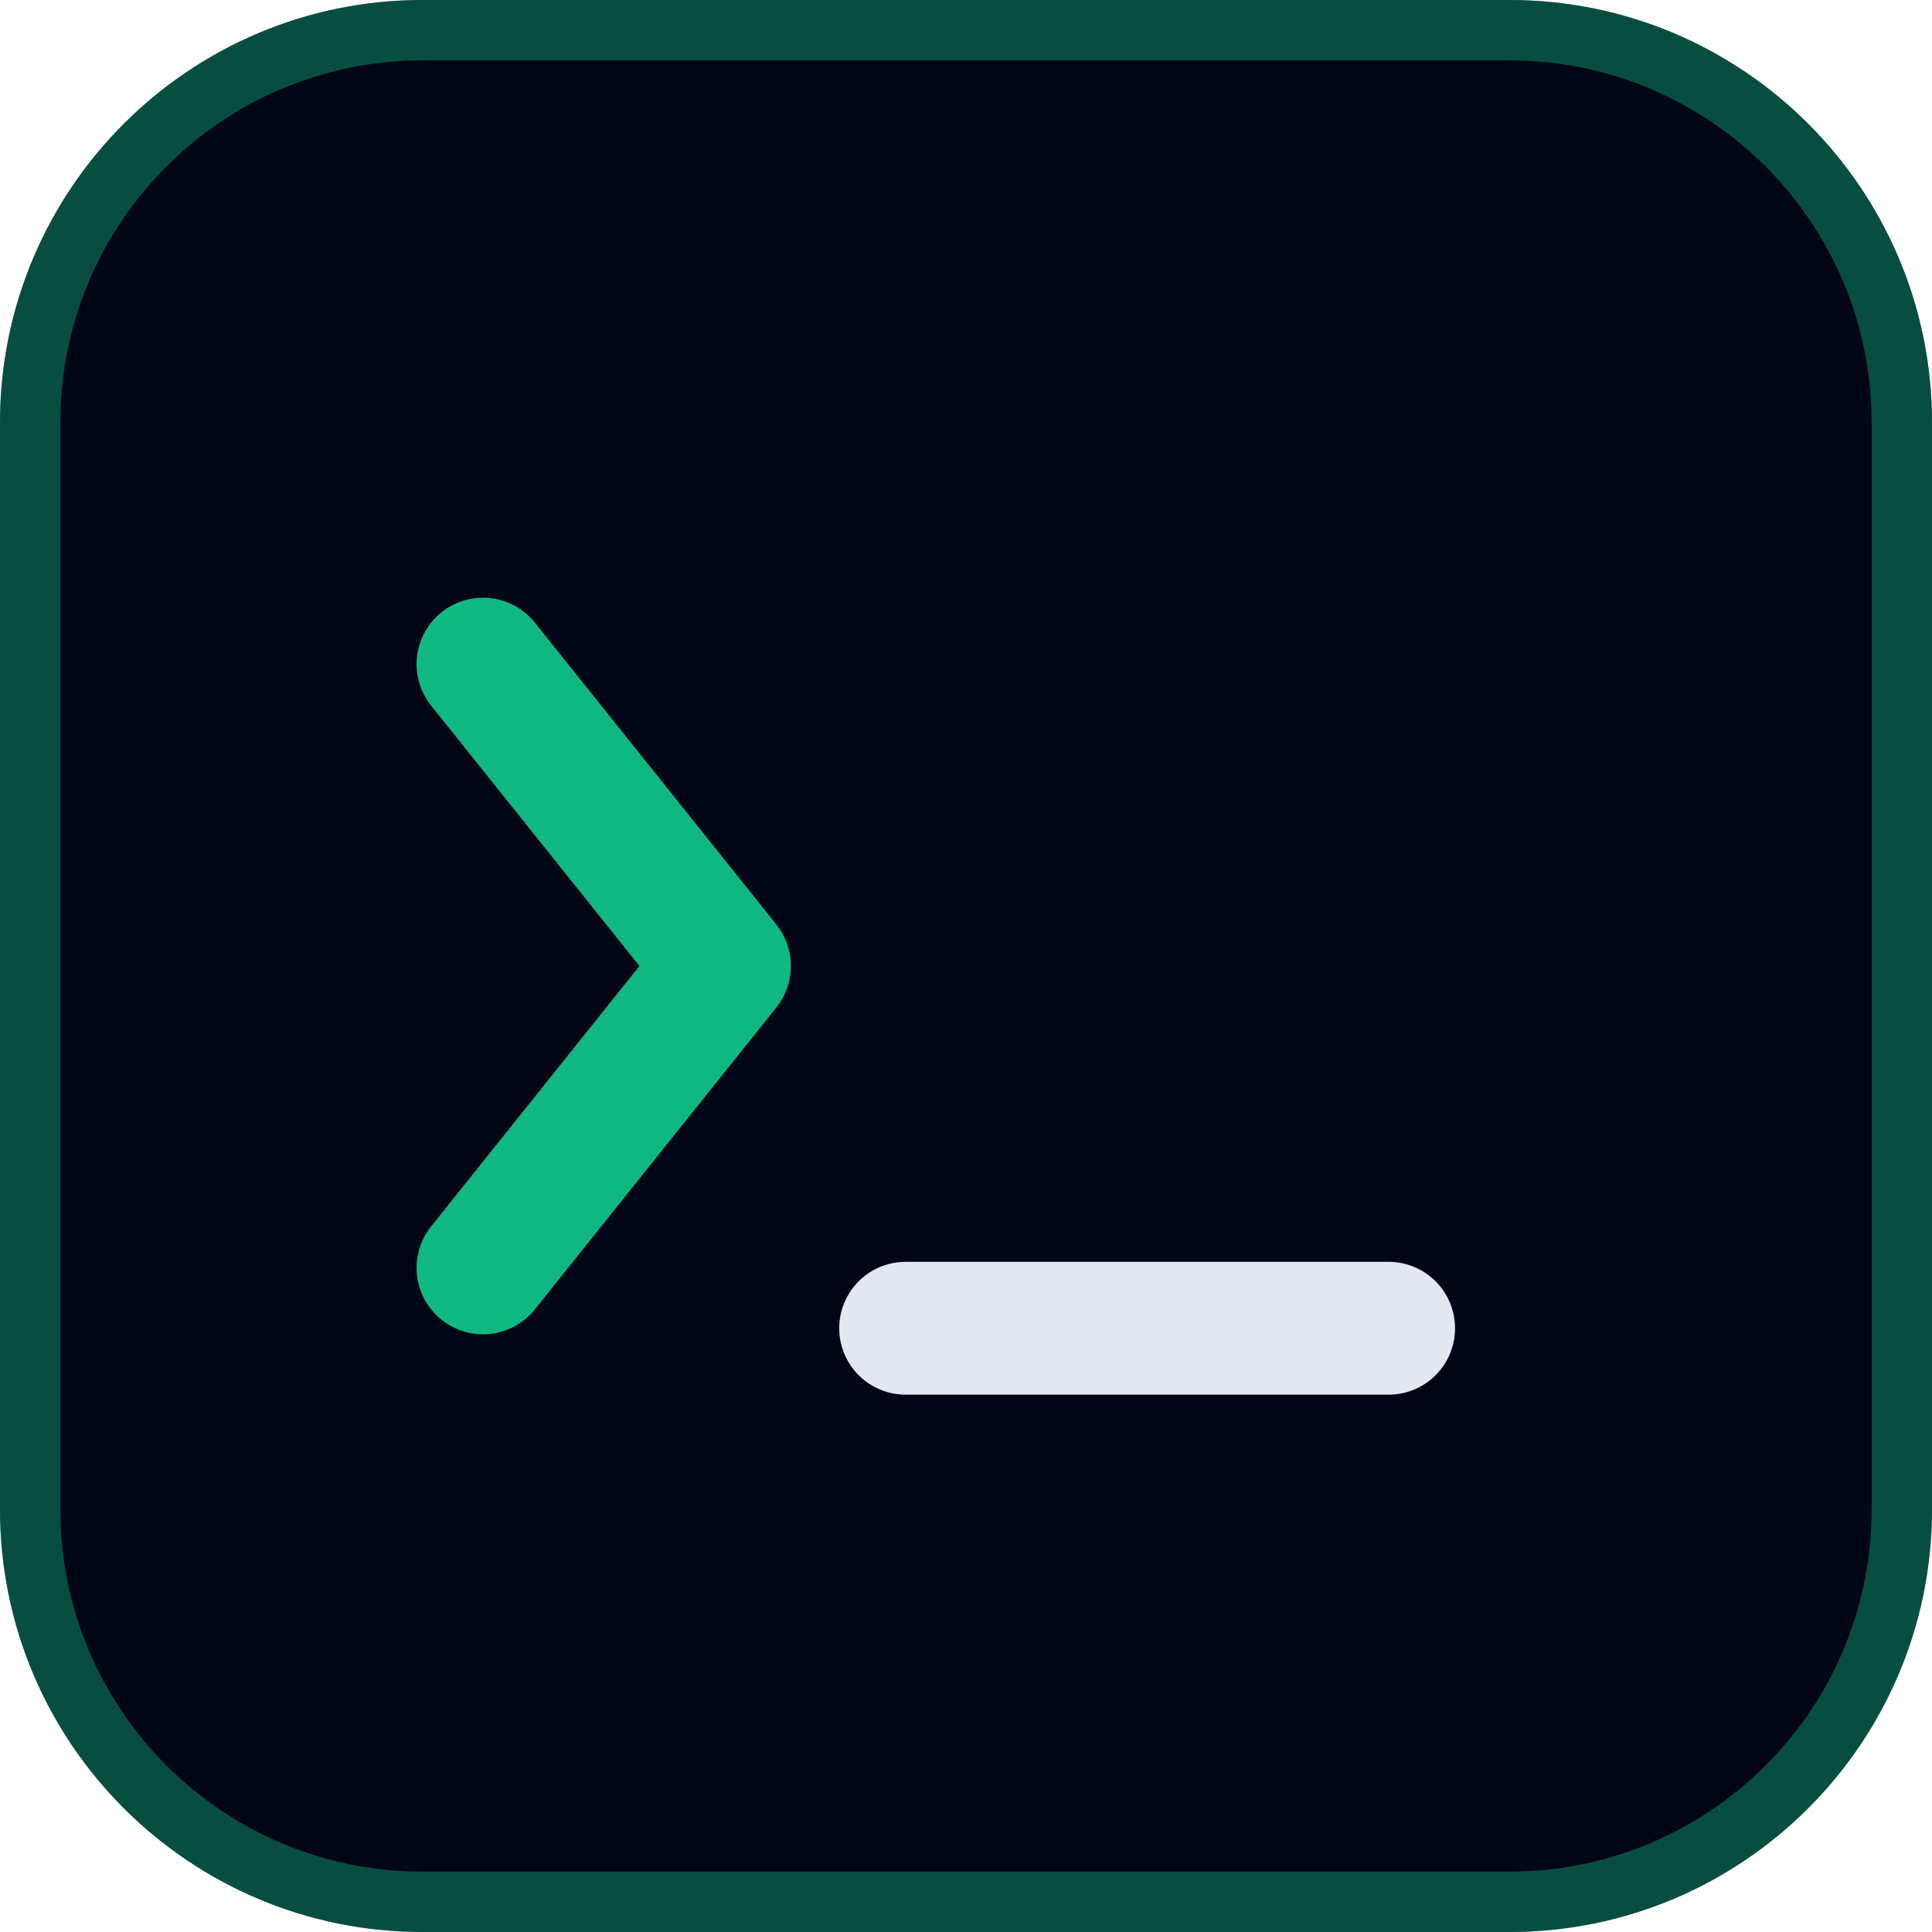
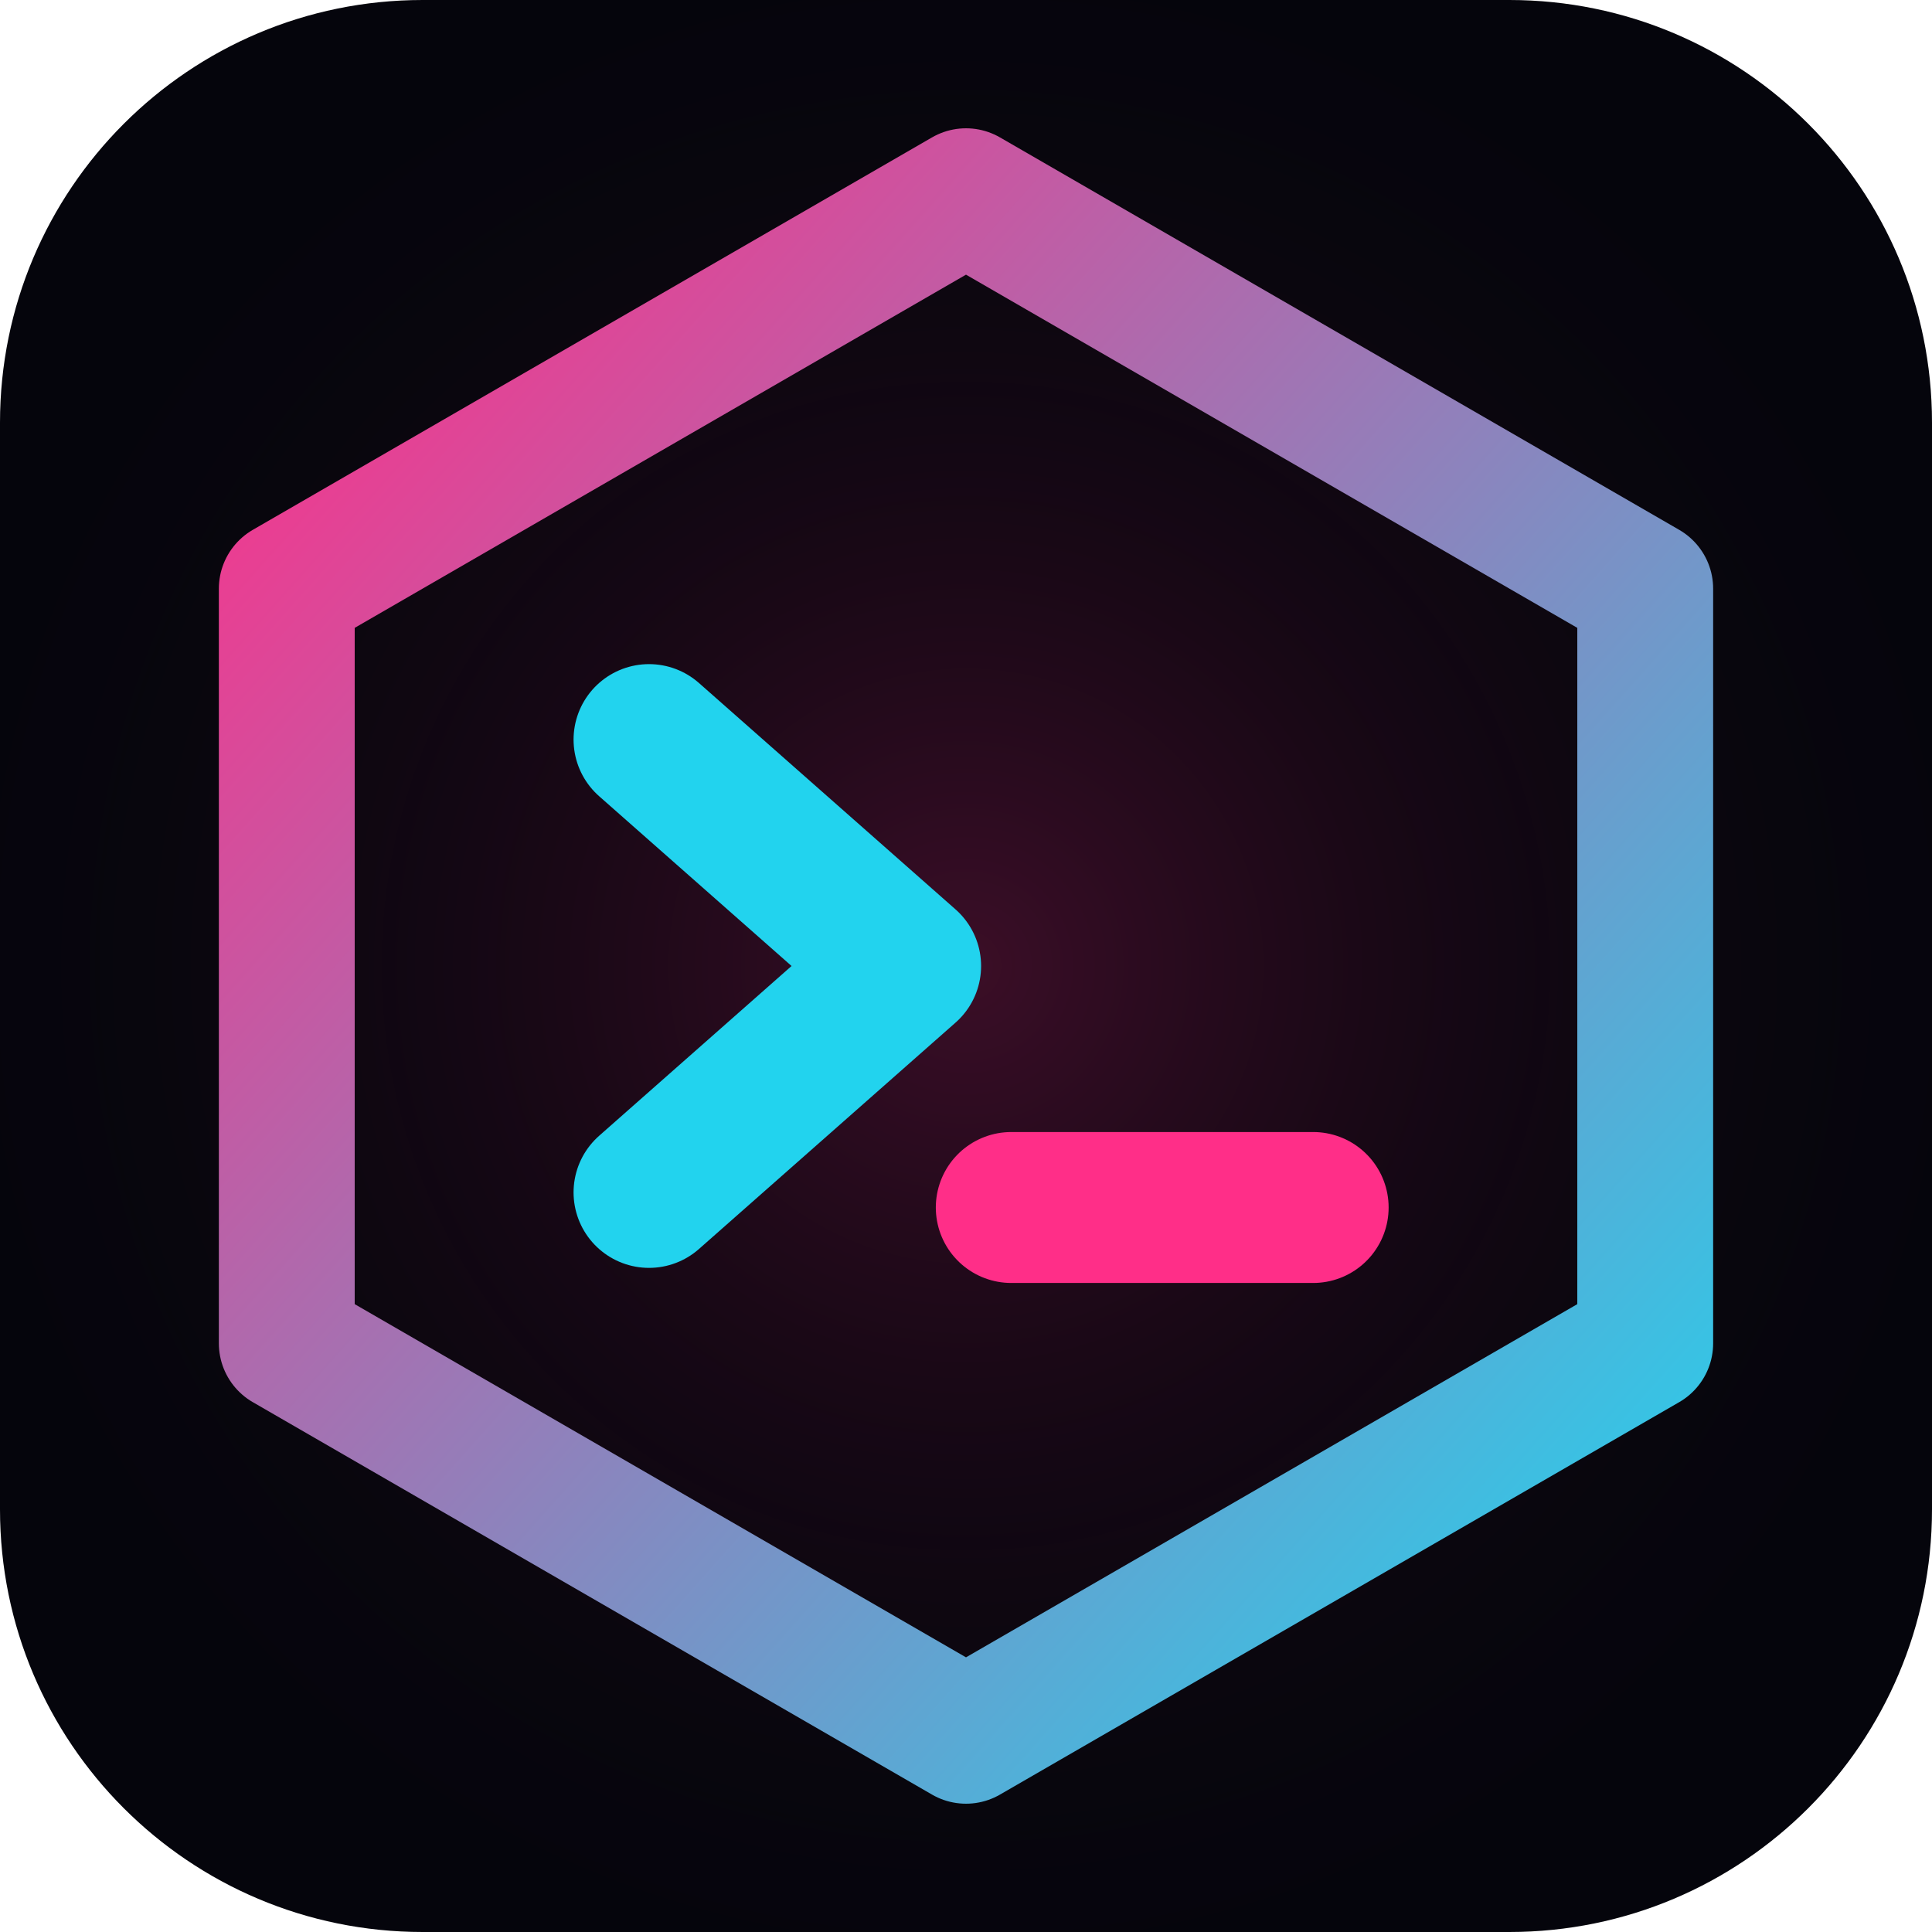
- <svg xmlns="http://www.w3.org/2000/svg" viewBox="0 0 32 32">
-   <rect width="32" height="32" rx="7" fill="#020617" />
-   <rect x="0.5" y="0.5" width="31" height="31" rx="6.5" fill="none" stroke="#10b981" stroke-opacity="0.4" />
-   <path d="M8 11l4 5-4 5" fill="none" stroke="#10b981" stroke-width="2.2" stroke-linecap="round" stroke-linejoin="round" />
-   <line x1="15" y1="22" x2="23" y2="22" stroke="#e2e8f0" stroke-width="2.2" stroke-linecap="round" />
+ <svg xmlns="http://www.w3.org/2000/svg" viewBox="0 0 64 64">
+   <defs>
+     <linearGradient id="edge" x1="0" y1="0" x2="1" y2="1">
+       <stop offset="0" stop-color="#ff2e88" />
+       <stop offset="1" stop-color="#22d3ee" />
+     </linearGradient>
+     <radialGradient id="glow" cx="50%" cy="50%" r="55%">
+       <stop offset="0" stop-color="#ff2e88" stop-opacity=".22" />
+       <stop offset="1" stop-color="#05050c" stop-opacity="0" />
+     </radialGradient>
+   </defs>
+   <rect width="64" height="64" rx="14" fill="#05050c" />
+   <rect width="64" height="64" rx="14" fill="url(#glow)" />
+   <path d="M32 6.5 L54.5 19.5 L54.5 44.5 L32 57.5 L9.5 44.5 L9.5 19.5 Z" fill="none" stroke="url(#edge)" stroke-width="4.5" stroke-linejoin="round" />
+   <path d="M21.5 24.5 L30 32 L21.5 39.5" fill="none" stroke="#22d3ee" stroke-width="5" stroke-linecap="round" stroke-linejoin="round" />
+   <path d="M33.5 40 H43.5" stroke="#ff2e88" stroke-width="5" stroke-linecap="round" />
</svg>
